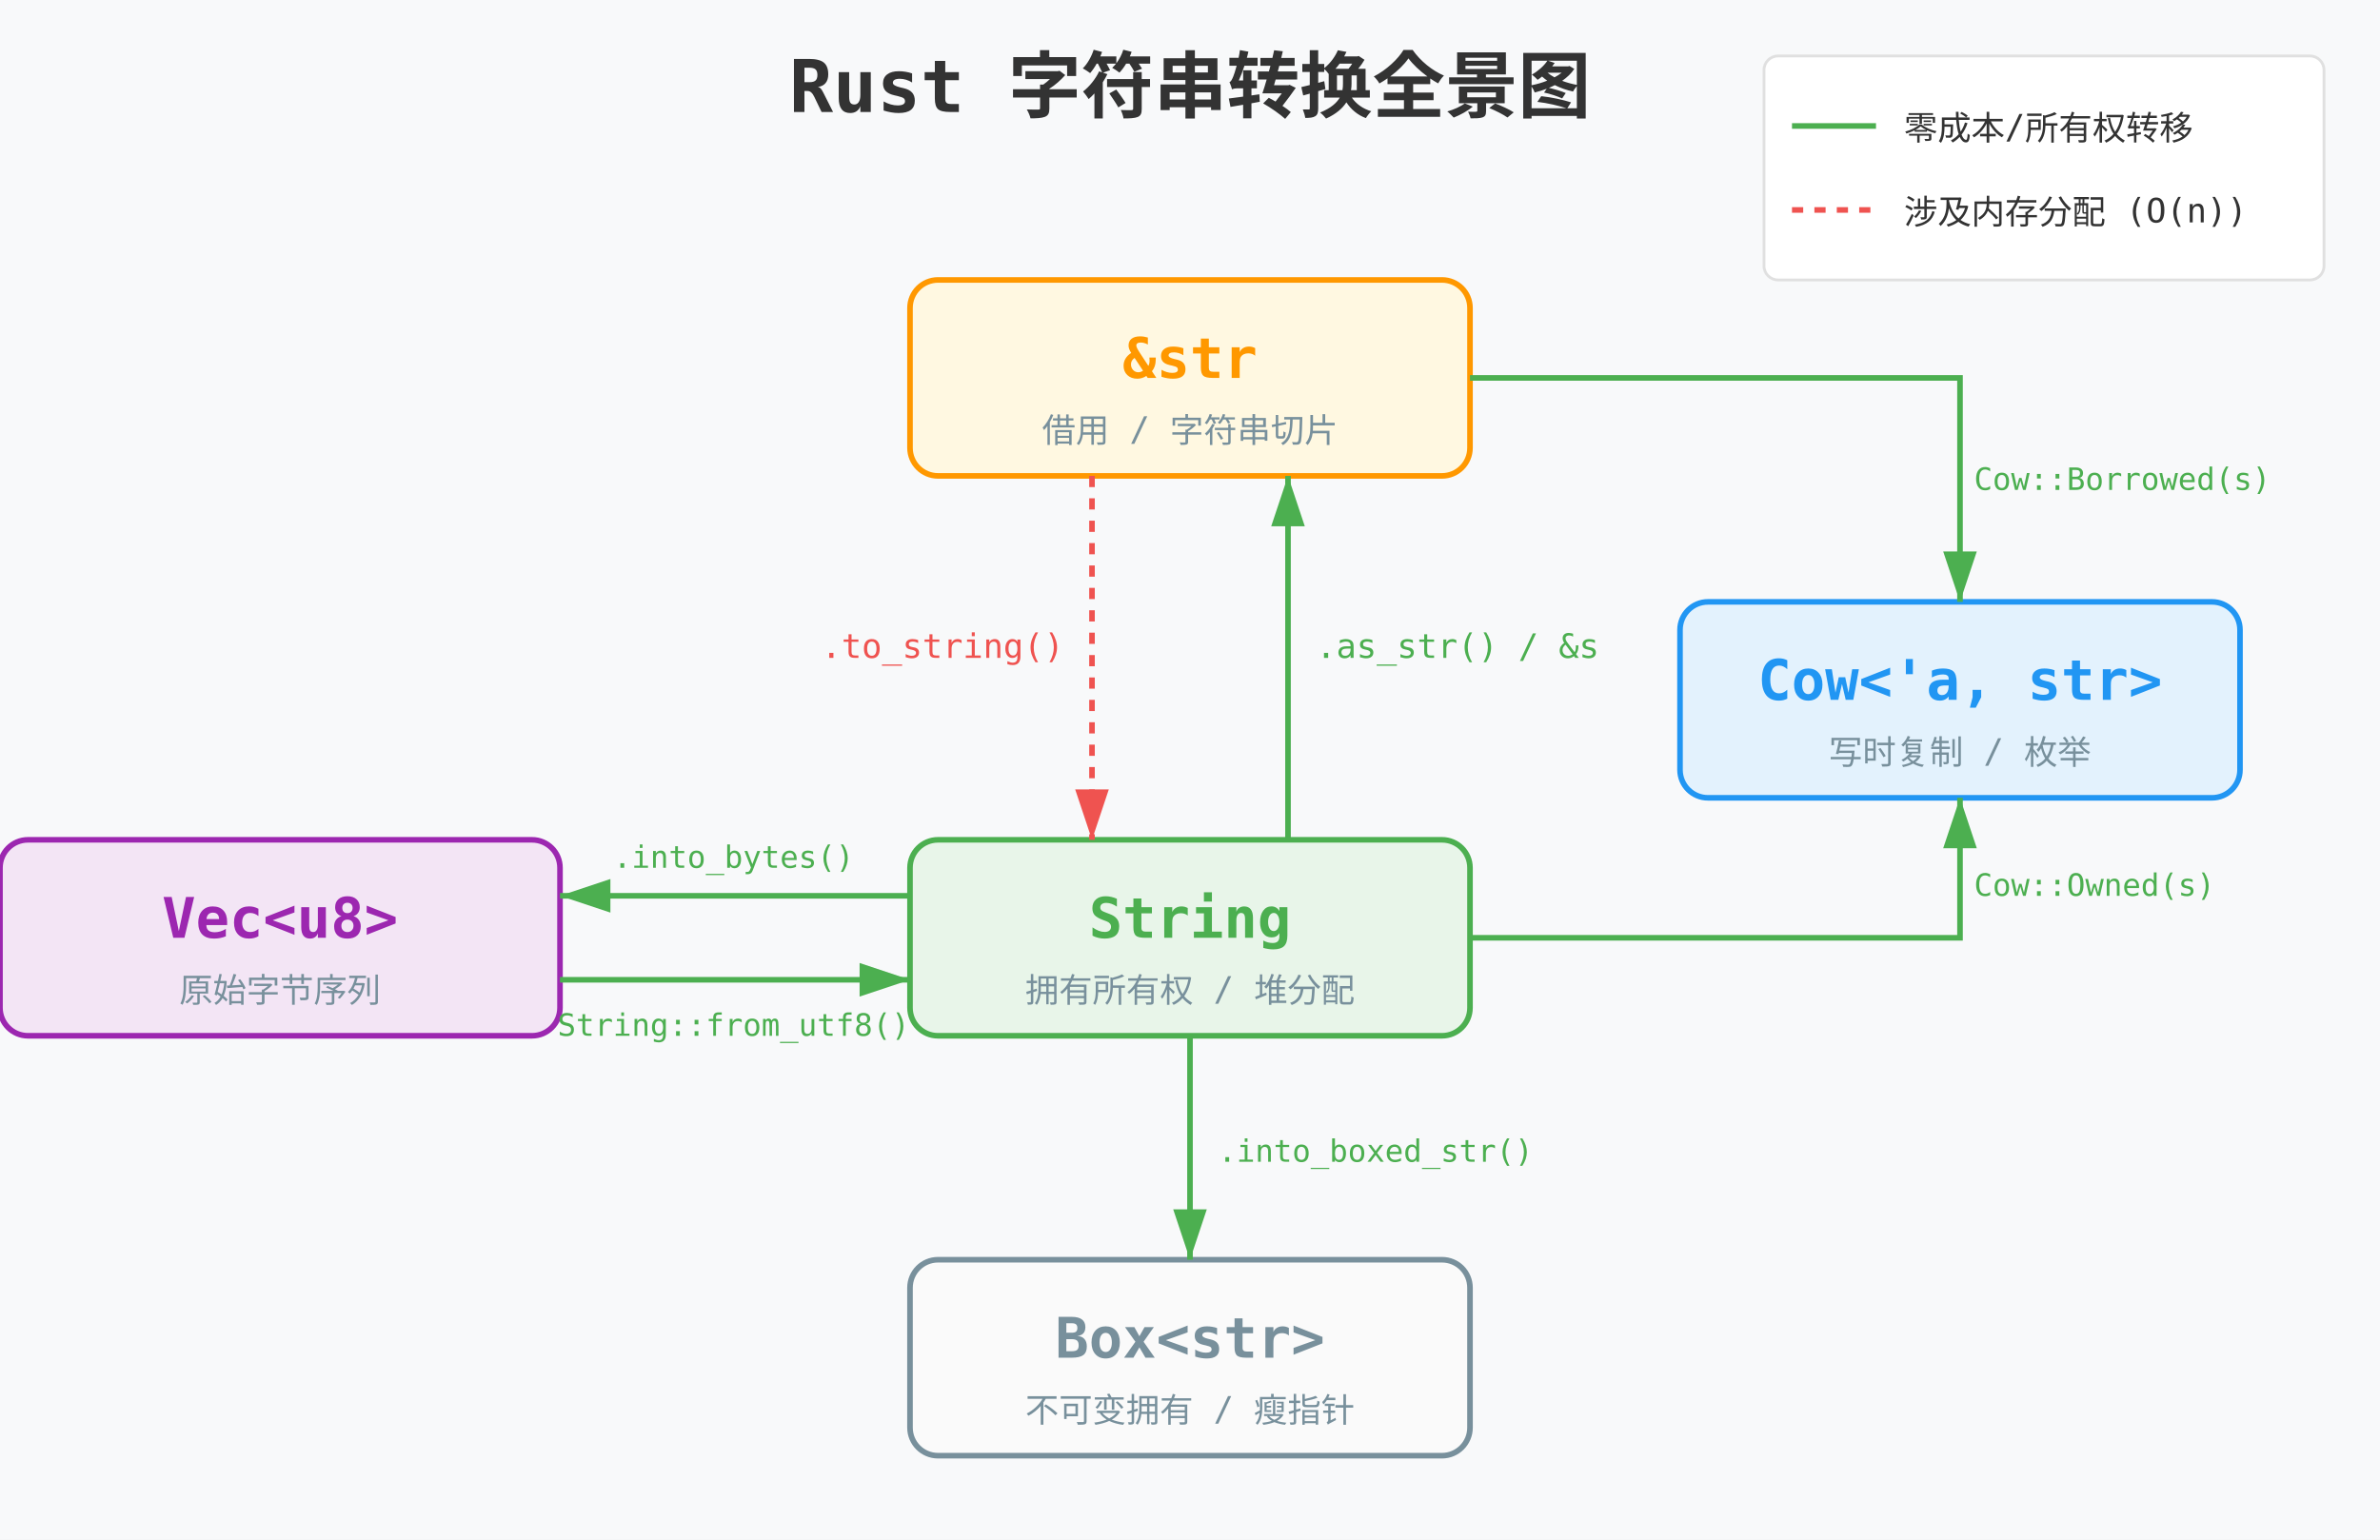
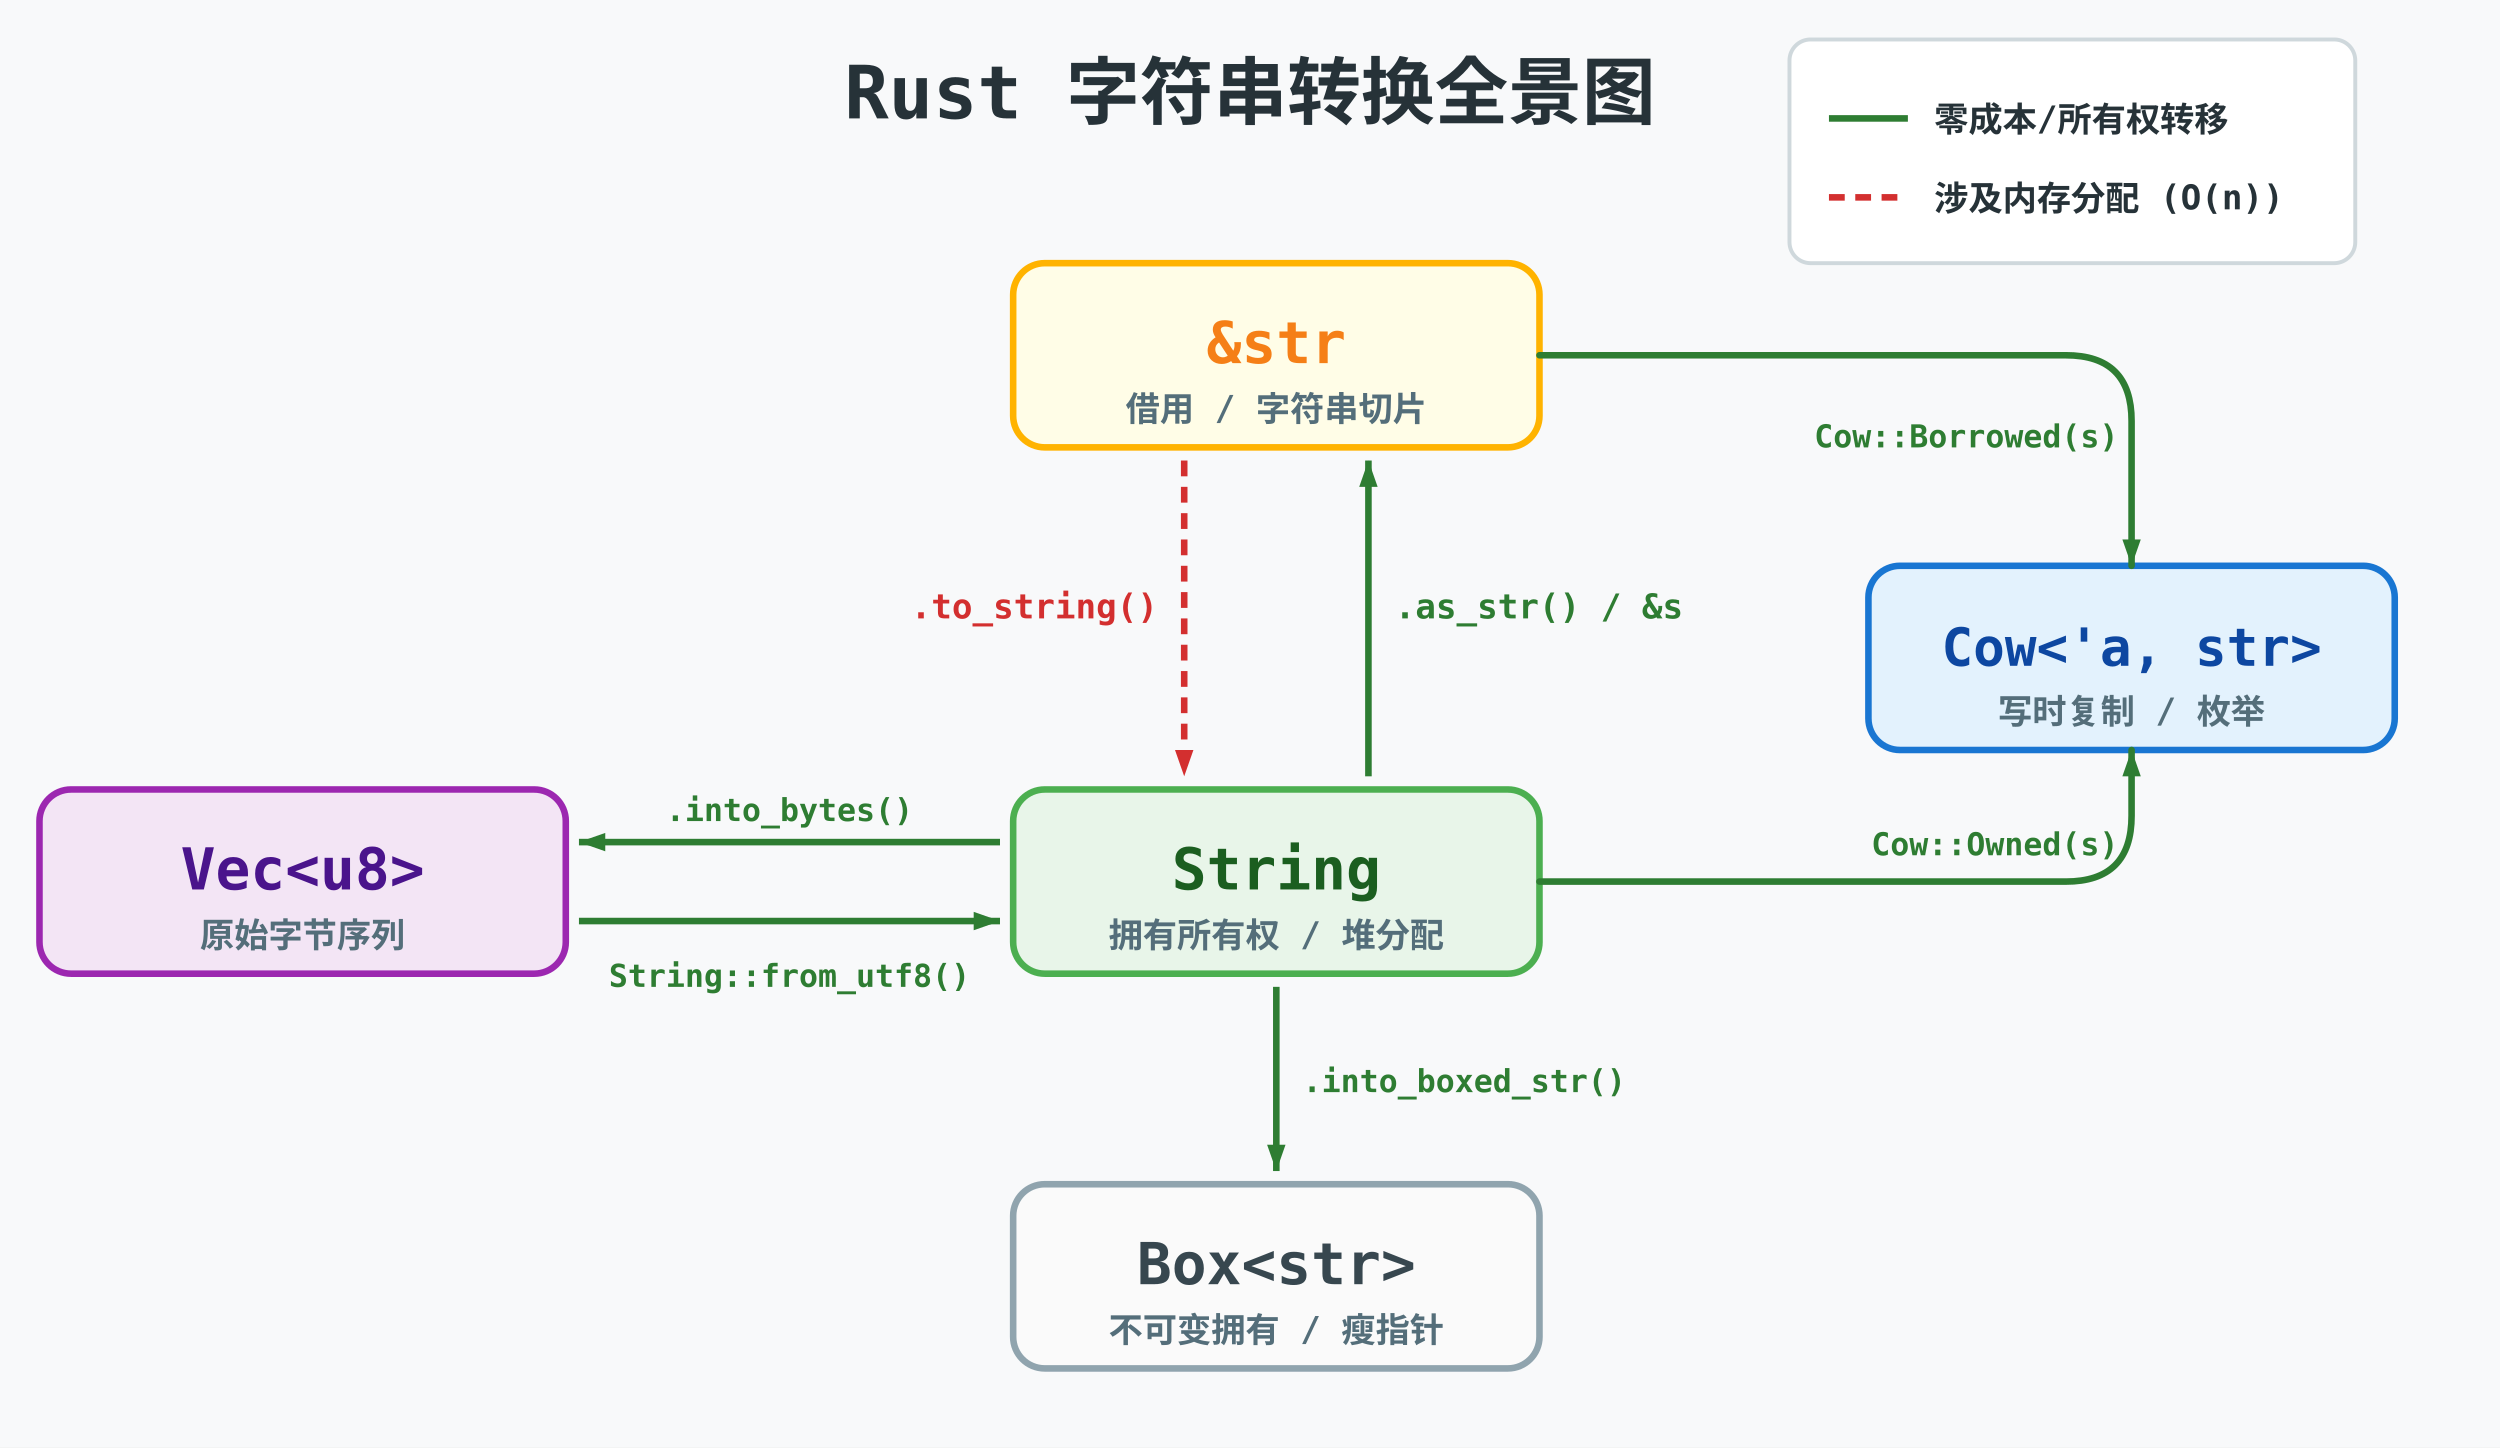
- <svg xmlns="http://www.w3.org/2000/svg" viewBox="0 0 850 550">
-   <rect width="850" height="550" fill="#f8f9fa" />
-   <text x="425" y="40" font-family="JetBrains Mono, monospace" font-size="26" font-weight="bold" text-anchor="middle" fill="#333333">Rust 字符串转换全景图</text>
-   <g transform="translate(630, 20)">
-     <rect width="200" height="80" rx="5" fill="#ffffff" stroke="#e0e0e0" stroke-width="1" />
-     <line x1="10" y1="25" x2="40" y2="25" stroke="#4caf50" stroke-width="2" />
-     <text x="50" y="30" font-family="JetBrains Mono, monospace" font-size="12" fill="#333333">零成本/所有权转移</text>
-     <line x1="10" y1="55" x2="40" y2="55" stroke="#ef5350" stroke-width="2" stroke-dasharray="4" />
-     <text x="50" y="60" font-family="JetBrains Mono, monospace" font-size="12" fill="#333333">涉及内存分配 (O(n))</text>
+ <svg xmlns="http://www.w3.org/2000/svg" viewBox="0 0 950 550">
+   <rect width="950" height="550" fill="#f8f9fa" />
+   <text x="475" y="45" font-family="JetBrains Mono, monospace" font-size="28" font-weight="bold" text-anchor="middle" fill="#263238">Rust 字符串转换全景图</text>
+   <g transform="translate(680, 15)">
+     <rect width="215" height="85" rx="8" fill="#ffffff" stroke="#cfd8dc" stroke-width="1.5" />
+     <line x1="15" y1="30" x2="45" y2="30" stroke="#2e7d32" stroke-width="2.5" />
+     <text x="55" y="35" font-family="JetBrains Mono, monospace" font-size="13" font-weight="bold" fill="#263238">零成本/所有权转移</text>
+     <line x1="15" y1="60" x2="45" y2="60" stroke="#d32f2f" stroke-width="2.5" stroke-dasharray="6,4" />
+     <text x="55" y="65" font-family="JetBrains Mono, monospace" font-size="13" font-weight="bold" fill="#263238">涉及内存分配 (O(n))</text>
  </g>
-   <g transform="translate(325, 100)">
-     <rect width="200" height="70" rx="10" fill="#fff8e1" stroke="#ff9800" stroke-width="2" />
-     <text x="100" y="35" font-family="JetBrains Mono, monospace" font-size="20" font-weight="bold" text-anchor="middle" fill="#ff9800">&amp;str</text>
-     <text x="100" y="58" font-family="JetBrains Mono, monospace" font-size="12" text-anchor="middle" fill="#78909c">借用 / 字符串切片</text>
+   <g transform="translate(385, 100)">
+     <rect width="200" height="70" rx="12" fill="#fffde7" stroke="#ffb300" stroke-width="2.5" />
+     <text x="100" y="38" font-family="JetBrains Mono, monospace" font-size="22" font-weight="bold" text-anchor="middle" fill="#f57f17">&amp;str</text>
+     <text x="100" y="60" font-family="JetBrains Mono, monospace" font-size="13" font-weight="bold" text-anchor="middle" fill="#546e7a">借用 / 字符串切片</text>
  </g>
-   <g transform="translate(325, 300)">
-     <rect width="200" height="70" rx="10" fill="#e8f5e9" stroke="#4caf50" stroke-width="2" />
-     <text x="100" y="35" font-family="JetBrains Mono, monospace" font-size="20" font-weight="bold" text-anchor="middle" fill="#4caf50">String</text>
-     <text x="100" y="58" font-family="JetBrains Mono, monospace" font-size="12" text-anchor="middle" fill="#78909c">拥有所有权 / 堆分配</text>
+   <g transform="translate(385, 300)">
+     <rect width="200" height="70" rx="12" fill="#e8f5e9" stroke="#4caf50" stroke-width="2.5" />
+     <text x="100" y="38" font-family="JetBrains Mono, monospace" font-size="22" font-weight="bold" text-anchor="middle" fill="#1b5e20">String</text>
+     <text x="100" y="60" font-family="JetBrains Mono, monospace" font-size="13" font-weight="bold" text-anchor="middle" fill="#546e7a">拥有所有权 / 堆分配</text>
  </g>
-   <g transform="translate(600, 215)">
-     <rect width="200" height="70" rx="10" fill="#e3f2fd" stroke="#2196f3" stroke-width="2" />
-     <text x="100" y="35" font-family="JetBrains Mono, monospace" font-size="20" font-weight="bold" text-anchor="middle" fill="#2196f3">Cow&lt;'a, str&gt;</text>
-     <text x="100" y="58" font-family="JetBrains Mono, monospace" font-size="12" text-anchor="middle" fill="#78909c">写时复制 / 枚举</text>
+   <g transform="translate(710, 215)">
+     <rect width="200" height="70" rx="12" fill="#e3f2fd" stroke="#1976d2" stroke-width="2.5" />
+     <text x="100" y="38" font-family="JetBrains Mono, monospace" font-size="20" font-weight="bold" text-anchor="middle" fill="#0d47a1">Cow&lt;'a, str&gt;</text>
+     <text x="100" y="60" font-family="JetBrains Mono, monospace" font-size="13" font-weight="bold" text-anchor="middle" fill="#546e7a">写时复制 / 枚举</text>
  </g>
-   <g transform="translate(0, 300)">
-     <rect width="200" height="70" rx="10" fill="#f3e5f5" stroke="#9c27b0" stroke-width="2" />
-     <text x="100" y="35" font-family="JetBrains Mono, monospace" font-size="20" font-weight="bold" text-anchor="middle" fill="#9c27b0">Vec&lt;u8&gt;</text>
-     <text x="100" y="58" font-family="JetBrains Mono, monospace" font-size="12" text-anchor="middle" fill="#78909c">原始字节序列</text>
+   <g transform="translate(15, 300)">
+     <rect width="200" height="70" rx="12" fill="#f3e5f5" stroke="#9c27b0" stroke-width="2.5" />
+     <text x="100" y="38" font-family="JetBrains Mono, monospace" font-size="22" font-weight="bold" text-anchor="middle" fill="#4a148c">Vec&lt;u8&gt;</text>
+     <text x="100" y="60" font-family="JetBrains Mono, monospace" font-size="13" font-weight="bold" text-anchor="middle" fill="#546e7a">原始字节序列</text>
  </g>
-   <g transform="translate(325, 450)">
-     <rect width="200" height="70" rx="10" fill="#fafafa" stroke="#78909c" stroke-width="2" />
-     <text x="100" y="35" font-family="JetBrains Mono, monospace" font-size="20" font-weight="bold" text-anchor="middle" fill="#78909c">Box&lt;str&gt;</text>
-     <text x="100" y="58" font-family="JetBrains Mono, monospace" font-size="12" text-anchor="middle" fill="#78909c">不可变拥有 / 瘦指针</text>
+   <g transform="translate(385, 450)">
+     <rect width="200" height="70" rx="12" fill="#fafafa" stroke="#90a4ae" stroke-width="2.5" />
+     <text x="100" y="38" font-family="JetBrains Mono, monospace" font-size="22" font-weight="bold" text-anchor="middle" fill="#37474f">Box&lt;str&gt;</text>
+     <text x="100" y="60" font-family="JetBrains Mono, monospace" font-size="13" font-weight="bold" text-anchor="middle" fill="#546e7a">不可变拥有 / 瘦指针</text>
  </g>
-   <path d="M 390 170 L 390 300" stroke="#ef5350" stroke-width="2" stroke-dasharray="4" marker-end="url(#arrow-red)" />
-   <text x="380" y="235" font-family="JetBrains Mono, monospace" font-size="12" text-anchor="end" fill="#ef5350">.to_string()</text>
-   <path d="M 460 300 L 460 170" stroke="#4caf50" stroke-width="2" marker-end="url(#arrow-green)" />
-   <text x="470" y="235" font-family="JetBrains Mono, monospace" font-size="12" text-anchor="start" fill="#4caf50">.as_str() / &amp;s</text>
-   <path d="M 325 320 L 200 320" stroke="#4caf50" stroke-width="2" marker-end="url(#arrow-green)" />
-   <text x="262" y="310" font-family="JetBrains Mono, monospace" font-size="11" text-anchor="middle" fill="#4caf50">.into_bytes()</text>
-   <path d="M 200 350 L 325 350" stroke="#4caf50" stroke-width="2" marker-end="url(#arrow-green)" />
-   <text x="262" y="370" font-family="JetBrains Mono, monospace" font-size="11" text-anchor="middle" fill="#4caf50">String::from_utf8()</text>
-   <path d="M 425 370 L 425 450" stroke="#4caf50" stroke-width="2" marker-end="url(#arrow-green)" />
-   <text x="435" y="415" font-family="JetBrains Mono, monospace" font-size="11" text-anchor="start" fill="#4caf50">.into_boxed_str()</text>
-   <path d="M 525 135 L 700 135 L 700 215" stroke="#4caf50" stroke-width="2" fill="none" marker-end="url(#arrow-green)" />
-   <text x="705" y="175" font-family="JetBrains Mono, monospace" font-size="11" text-anchor="start" fill="#4caf50">Cow::Borrowed(s)</text>
-   <path d="M 525 335 L 700 335 L 700 285" stroke="#4caf50" stroke-width="2" fill="none" marker-end="url(#arrow-green)" />
-   <text x="705" y="320" font-family="JetBrains Mono, monospace" font-size="11" text-anchor="start" fill="#4caf50">Cow::Owned(s)</text>
+   <path d="M 450 175 L 450 295" stroke="#d32f2f" stroke-width="2.5" stroke-dasharray="6,4" marker-end="url(#arrow-red)" />
+   <text x="440" y="235" font-family="JetBrains Mono, monospace" font-size="13" font-weight="bold" text-anchor="end" fill="#d32f2f">.to_string()</text>
+   <path d="M 520 295 L 520 175" stroke="#2e7d32" stroke-width="2.5" marker-end="url(#arrow-green)" />
+   <text x="530" y="235" font-family="JetBrains Mono, monospace" font-size="13" font-weight="bold" text-anchor="start" fill="#2e7d32">.as_str() / &amp;s</text>
+   <path d="M 380 320 L 220 320" stroke="#2e7d32" stroke-width="2.5" marker-end="url(#arrow-green)" />
+   <text x="300" y="312" font-family="JetBrains Mono, monospace" font-size="12" font-weight="bold" text-anchor="middle" fill="#2e7d32">.into_bytes()</text>
+   <path d="M 220 350 L 380 350" stroke="#2e7d32" stroke-width="2.5" marker-end="url(#arrow-green)" />
+   <text x="300" y="375" font-family="JetBrains Mono, monospace" font-size="12" font-weight="bold" text-anchor="middle" fill="#2e7d32">String::from_utf8()</text>
+   <path d="M 485 375 L 485 445" stroke="#2e7d32" stroke-width="2.5" marker-end="url(#arrow-green)" />
+   <text x="495" y="415" font-family="JetBrains Mono, monospace" font-size="12" font-weight="bold" text-anchor="start" fill="#2e7d32">.into_boxed_str()</text>
+   <path d="M 585 135 L 785 135 Q 810 135 810 160 L 810 215" stroke="#2e7d32" stroke-width="2.5" fill="none" stroke-linecap="round" marker-end="url(#arrow-green)" />
+   <text x="805" y="170" font-family="JetBrains Mono, monospace" font-size="12" font-weight="bold" text-anchor="end" fill="#2e7d32">Cow::Borrowed(s)</text>
+   <path d="M 585 335 L 785 335 Q 810 335 810 310 L 810 285" stroke="#2e7d32" stroke-width="2.5" fill="none" stroke-linecap="round" marker-end="url(#arrow-green)" />
+   <text x="805" y="325" font-family="JetBrains Mono, monospace" font-size="12" font-weight="bold" text-anchor="end" fill="#2e7d32">Cow::Owned(s)</text>
  <defs>
-     <marker id="arrow-red" markerWidth="10" markerHeight="10" refX="9" refY="3" orient="auto" markerUnits="strokeWidth">
-       <path d="M0,0 L0,6 L9,3 z" fill="#ef5350" />
+     <marker id="arrow-red" markerWidth="10" markerHeight="10" refX="10" refY="5" orient="auto" markerUnits="userSpaceOnUse">
+       <path d="M 0 1.5 L 10 5 L 0 8.5 Z" fill="#d32f2f" />
    </marker>
-     <marker id="arrow-green" markerWidth="10" markerHeight="10" refX="9" refY="3" orient="auto" markerUnits="strokeWidth">
-       <path d="M0,0 L0,6 L9,3 z" fill="#4caf50" />
+     <marker id="arrow-green" markerWidth="10" markerHeight="10" refX="10" refY="5" orient="auto" markerUnits="userSpaceOnUse">
+       <path d="M 0 1.5 L 10 5 L 0 8.5 Z" fill="#2e7d32" />
    </marker>
  </defs>
</svg>
